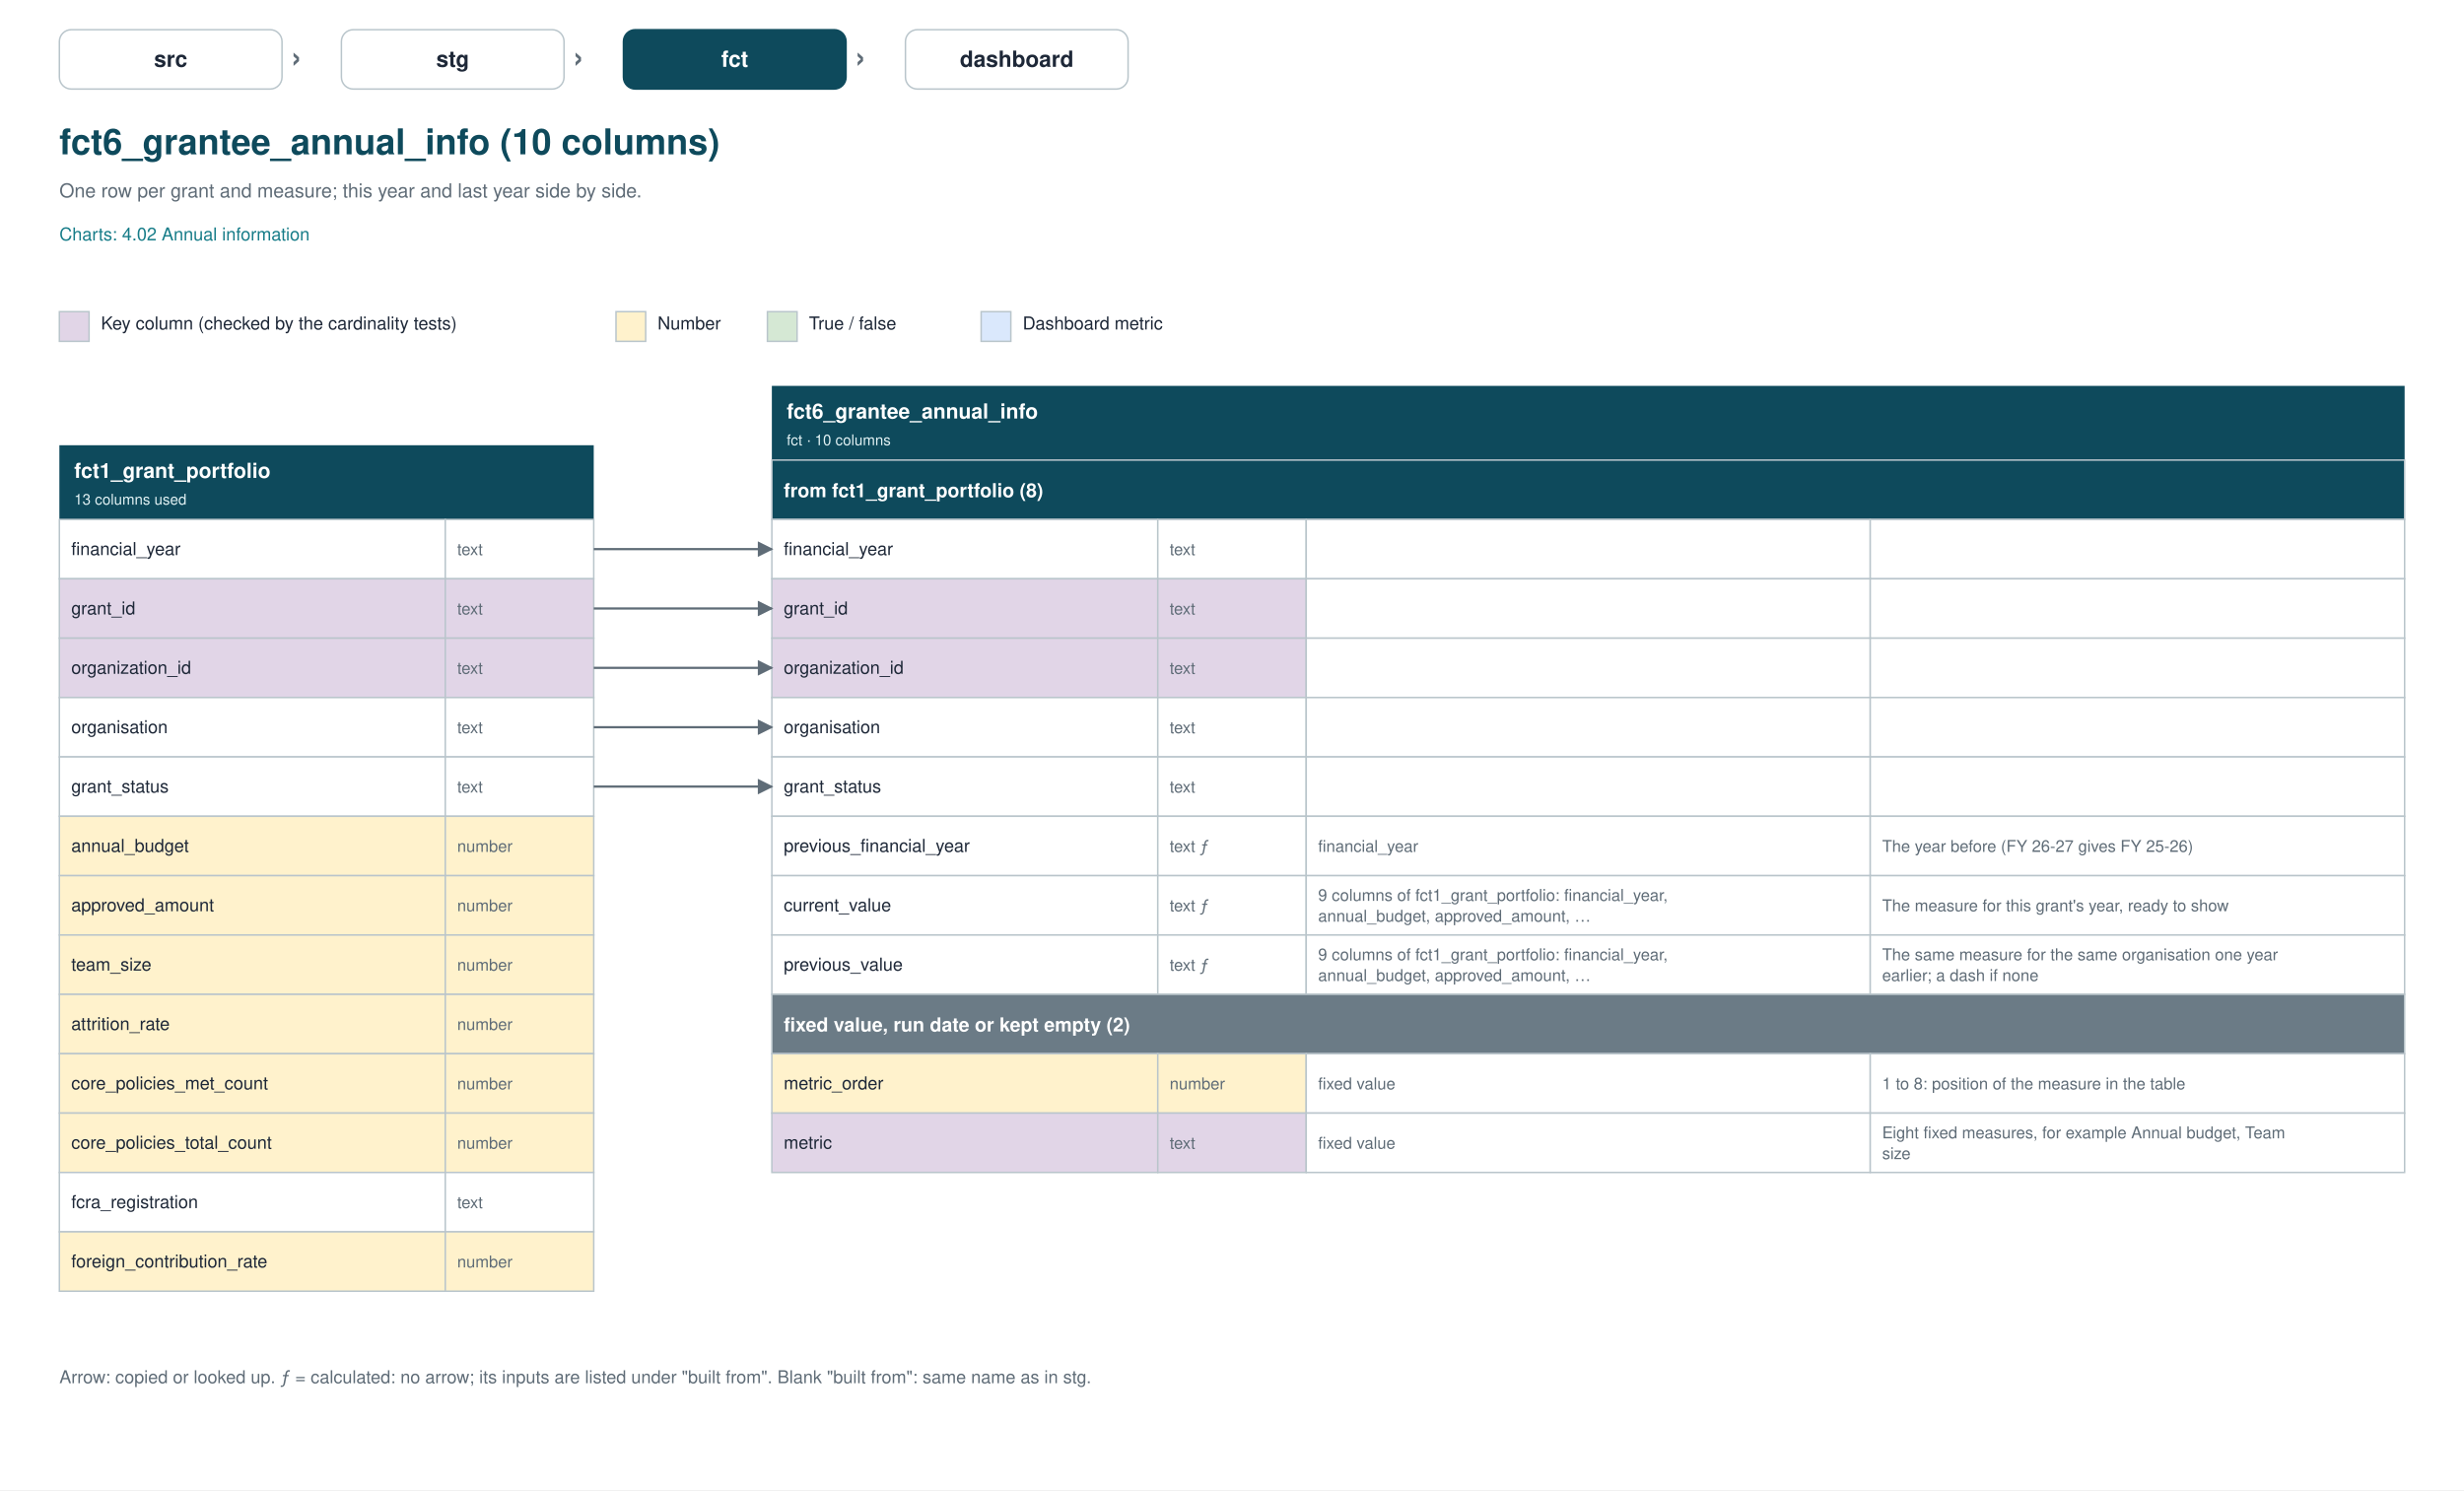
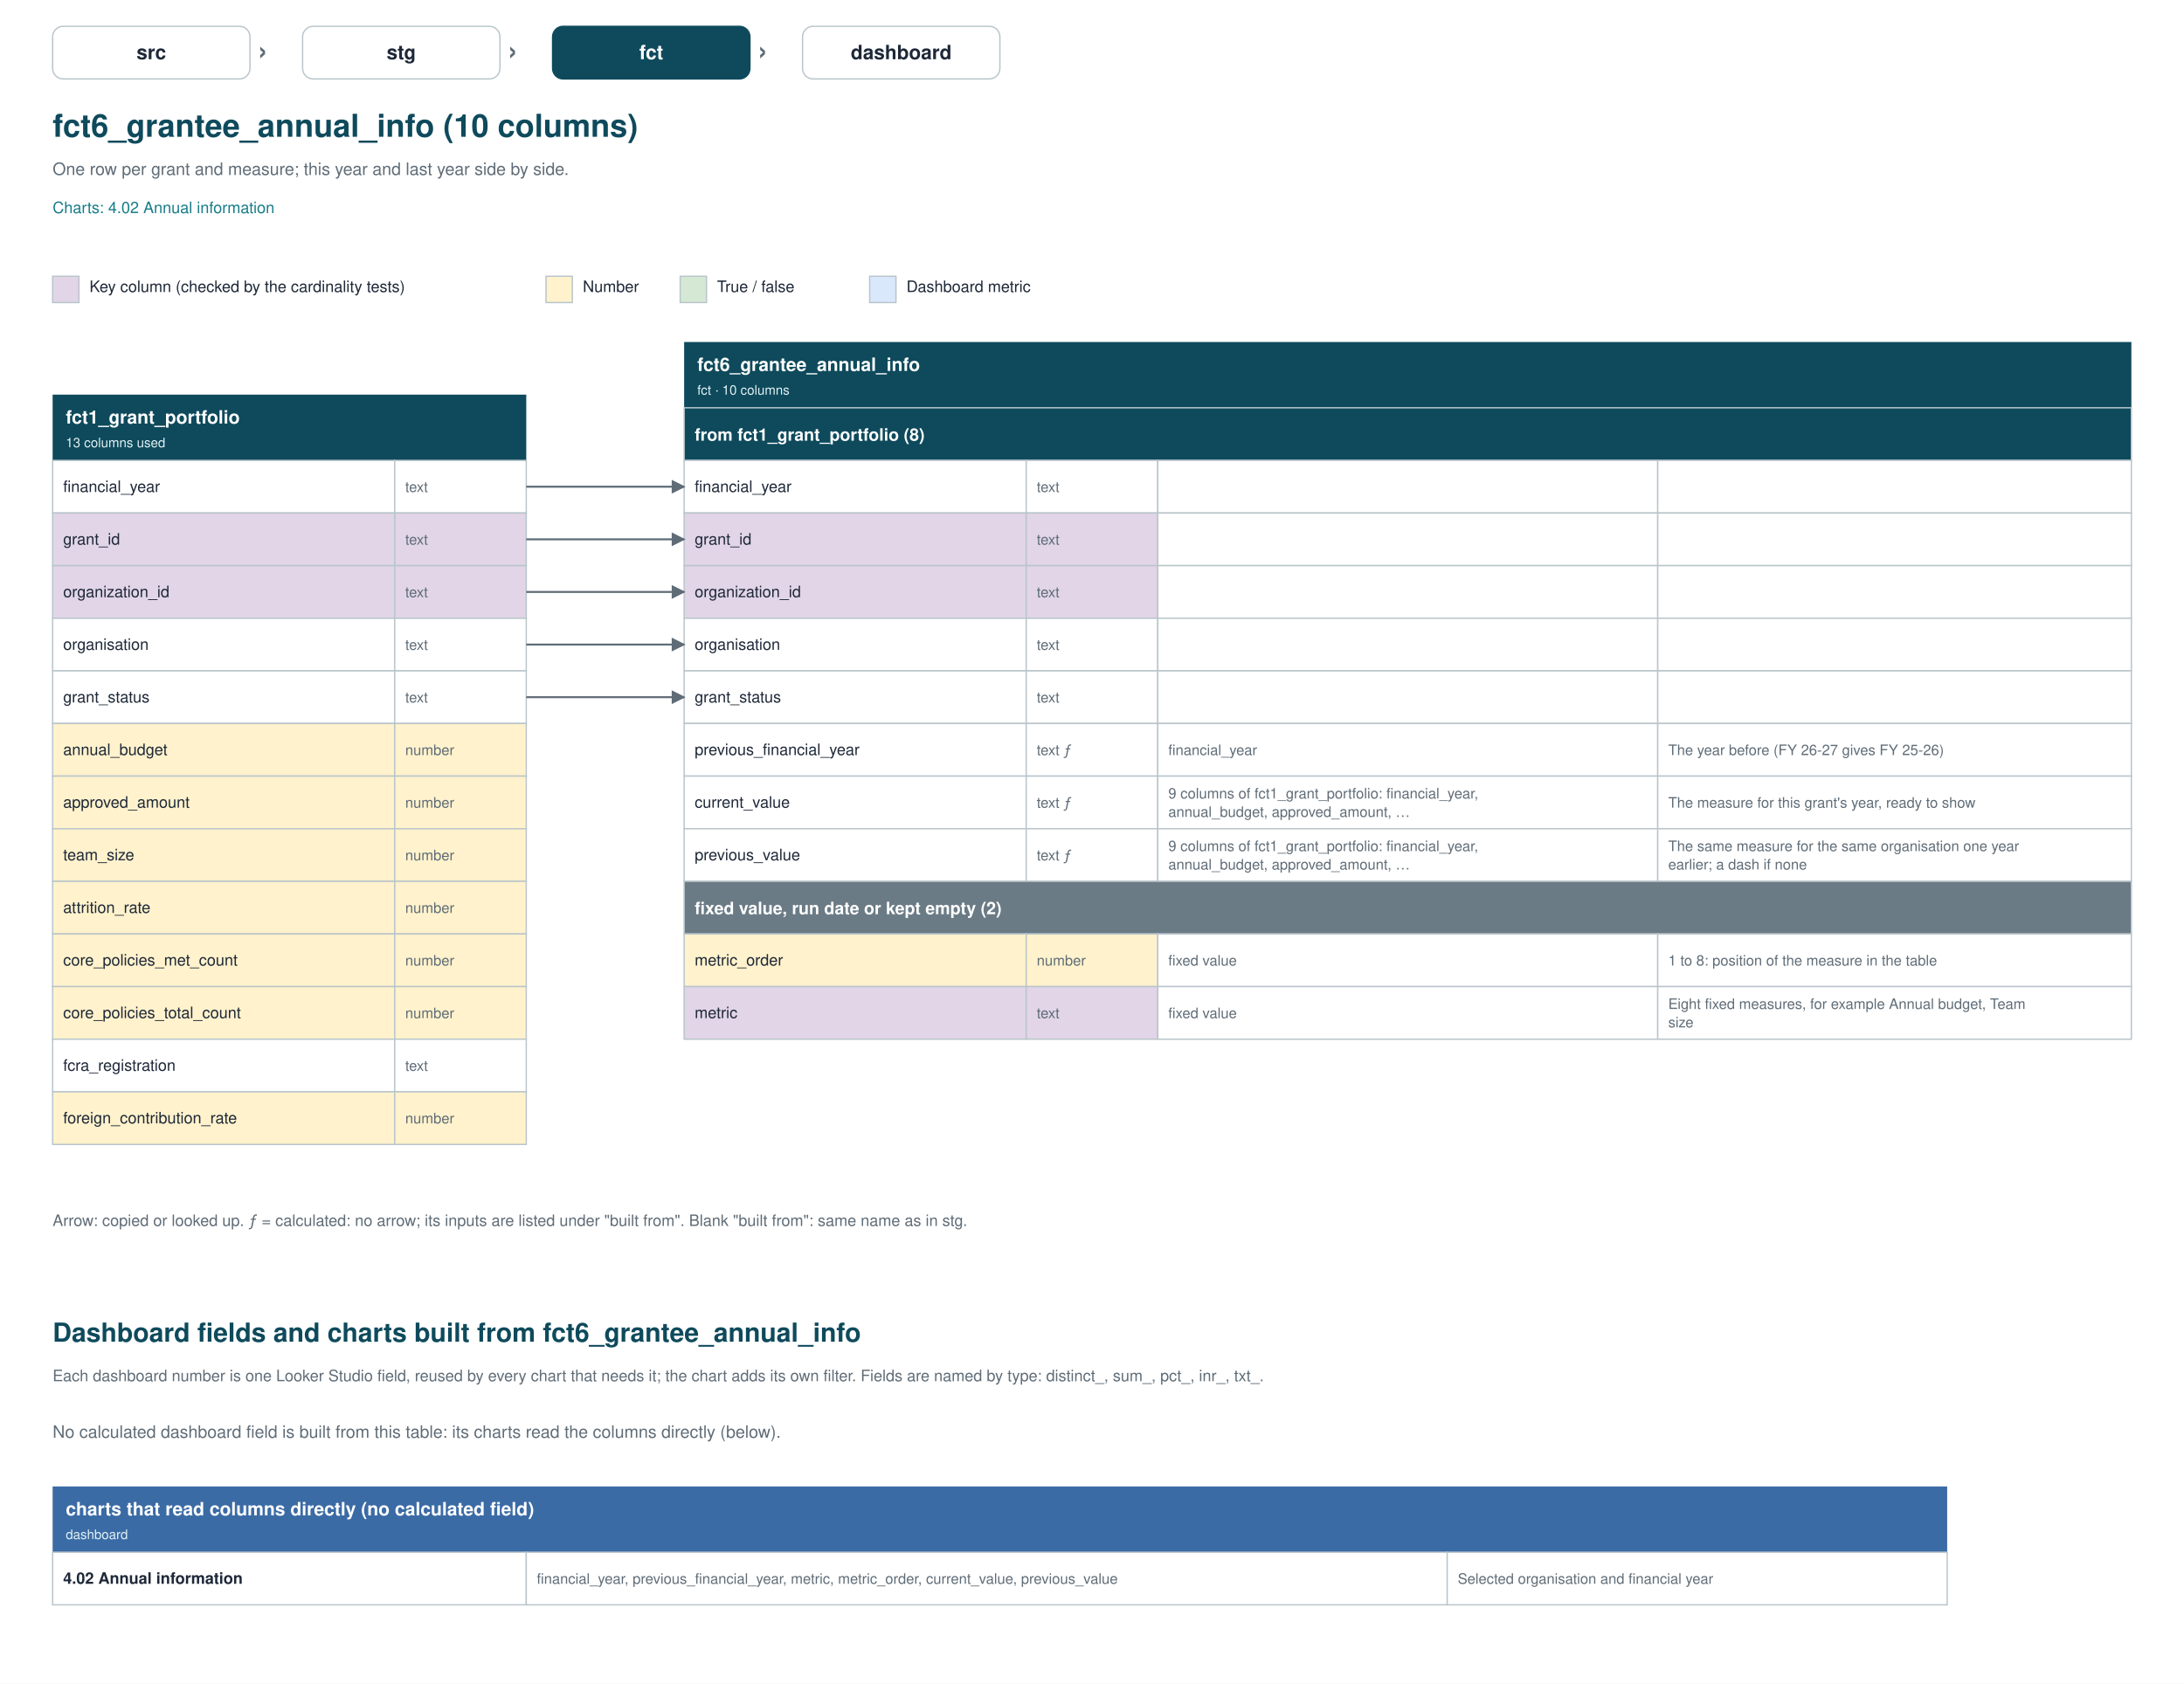
- <svg xmlns="http://www.w3.org/2000/svg" viewBox="0 0 1660 1004" width="1660" height="1004" font-family="Helvetica, Arial, sans-serif">
+ <svg xmlns="http://www.w3.org/2000/svg" viewBox="0 0 1660 1280" width="1660" height="1280" font-family="Helvetica, Arial, sans-serif">
  <defs>
    <marker id="a" viewBox="0 0 10 10" refX="9" refY="5" markerWidth="7" markerHeight="7" orient="auto">
      <path d="M0,0 L10,5 L0,10 z" fill="#5F6C77" />
    </marker>
  </defs>
-   <rect width="1660" height="1004" fill="#FFFFFF" />
+   <rect width="1660" height="1280" fill="#FFFFFF" />
  <rect x="40" y="20" width="150" height="40" rx="8" fill="#FFFFFF" stroke="#B9C5CB" />
  <text x="115.0" y="45.0" font-size="15" font-weight="700" text-anchor="middle" fill="#1E2838">src</text>
  <text x="196" y="46" font-size="22" fill="#5F6C77" font-weight="700">›</text>
  <rect x="230" y="20" width="150" height="40" rx="8" fill="#FFFFFF" stroke="#B9C5CB" />
  <text x="305.0" y="45.0" font-size="15" font-weight="700" text-anchor="middle" fill="#1E2838">stg</text>
  <text x="386" y="46" font-size="22" fill="#5F6C77" font-weight="700">›</text>
  <rect x="420" y="20" width="150" height="40" rx="8" fill="#0E4A5C" stroke="#0E4A5C" />
  <text x="495.0" y="45.0" font-size="15" font-weight="700" text-anchor="middle" fill="#FFFFFF">fct</text>
  <text x="576" y="46" font-size="22" fill="#5F6C77" font-weight="700">›</text>
  <rect x="610" y="20" width="150" height="40" rx="8" fill="#FFFFFF" stroke="#B9C5CB" />
  <text x="685.0" y="45.0" font-size="15" font-weight="700" text-anchor="middle" fill="#1E2838">dashboard</text>
  <text x="40" y="104" font-size="24" fill="#0E4A5C" font-weight="700">fct6_grantee_annual_info (10 columns)</text>
  <text x="40" y="133" font-size="13" fill="#5F6C77">One row per grant and measure; this year and last year side by side.</text>
  <text x="40" y="162" font-size="12" fill="#167C88">Charts: 4.02 Annual information</text>
  <rect x="40" y="210" width="20" height="20" fill="#E1D5E7" stroke="#B9C5CB" />
  <text x="68" y="222" font-size="12" fill="#1E2838">Key column (checked by the cardinality tests)</text>
  <rect x="415" y="210" width="20" height="20" fill="#FFF2CC" stroke="#B9C5CB" />
  <text x="443" y="222" font-size="12" fill="#1E2838">Number</text>
  <rect x="517" y="210" width="20" height="20" fill="#D5E8D4" stroke="#B9C5CB" />
  <text x="545" y="222" font-size="12" fill="#1E2838">True / false</text>
  <rect x="661" y="210" width="20" height="20" fill="#DAE8FC" stroke="#B9C5CB" />
  <text x="689" y="222" font-size="12" fill="#1E2838">Dashboard metric</text>
  <text x="40" y="932" font-size="12" fill="#5F6C77">Arrow: copied or looked up. ƒ = calculated: no arrow; its inputs are listed under "built from". Blank "built from": same name as in stg.</text>
+   <text x="40" y="1020" font-size="20" fill="#0E4A5C" font-weight="700">Dashboard fields and charts built from fct6_grantee_annual_info</text>
+   <text x="40" y="1050" font-size="12" fill="#5F6C77">Each dashboard number is one Looker Studio field, reused by every chart that needs it; the chart adds its own filter. Fields are named by type: distinct_, sum_, pct_, inr_, txt_.</text>
+   <text x="40" y="1093" font-size="13" fill="#5F6C77">No calculated dashboard field is built from this table: its charts read the columns directly (below).</text>
  <rect x="520" y="260" width="1100" height="50" fill="#0E4A5C" />
  <text x="530" y="282" font-size="14" font-weight="700" fill="#FFFFFF">fct6_grantee_annual_info</text>
  <text x="530" y="300" font-size="10" fill="#E2F2F4">fct · 10 columns</text>
  <rect x="520" y="310" width="1100" height="40" fill="#0E4A5C" stroke="#B9C5CB" />
  <text x="528" y="335" font-size="13" fill="#FFFFFF" font-weight="700">from fct1_grant_portfolio (8)</text>
  <rect x="520" y="350" width="260" height="40" fill="#FFFFFF" stroke="#B9C5CB" />
  <text x="528" y="374" font-size="12" fill="#1E2838">financial_year</text>
  <rect x="780" y="350" width="100" height="40" fill="#FFFFFF" stroke="#B9C5CB" />
  <text x="788" y="374" font-size="11" fill="#5F6C77">text</text>
  <rect x="880" y="350" width="380" height="40" fill="#FFFFFF" stroke="#B9C5CB" />
  <text x="888" y="374" font-size="11" fill="#5F6C77" />
  <rect x="1260" y="350" width="360" height="40" fill="#FFFFFF" stroke="#B9C5CB" />
  <text x="1268" y="374" font-size="11" fill="#5F6C77" />
  <rect x="520" y="390" width="260" height="40" fill="#E1D5E7" stroke="#B9C5CB" />
  <text x="528" y="414" font-size="12" fill="#1E2838">grant_id</text>
  <rect x="780" y="390" width="100" height="40" fill="#E1D5E7" stroke="#B9C5CB" />
  <text x="788" y="414" font-size="11" fill="#5F6C77">text</text>
  <rect x="880" y="390" width="380" height="40" fill="#FFFFFF" stroke="#B9C5CB" />
  <text x="888" y="414" font-size="11" fill="#5F6C77" />
  <rect x="1260" y="390" width="360" height="40" fill="#FFFFFF" stroke="#B9C5CB" />
  <text x="1268" y="414" font-size="11" fill="#5F6C77" />
  <rect x="520" y="430" width="260" height="40" fill="#E1D5E7" stroke="#B9C5CB" />
  <text x="528" y="454" font-size="12" fill="#1E2838">organization_id</text>
  <rect x="780" y="430" width="100" height="40" fill="#E1D5E7" stroke="#B9C5CB" />
  <text x="788" y="454" font-size="11" fill="#5F6C77">text</text>
  <rect x="880" y="430" width="380" height="40" fill="#FFFFFF" stroke="#B9C5CB" />
  <text x="888" y="454" font-size="11" fill="#5F6C77" />
  <rect x="1260" y="430" width="360" height="40" fill="#FFFFFF" stroke="#B9C5CB" />
  <text x="1268" y="454" font-size="11" fill="#5F6C77" />
  <rect x="520" y="470" width="260" height="40" fill="#FFFFFF" stroke="#B9C5CB" />
  <text x="528" y="494" font-size="12" fill="#1E2838">organisation</text>
  <rect x="780" y="470" width="100" height="40" fill="#FFFFFF" stroke="#B9C5CB" />
  <text x="788" y="494" font-size="11" fill="#5F6C77">text</text>
  <rect x="880" y="470" width="380" height="40" fill="#FFFFFF" stroke="#B9C5CB" />
  <text x="888" y="494" font-size="11" fill="#5F6C77" />
  <rect x="1260" y="470" width="360" height="40" fill="#FFFFFF" stroke="#B9C5CB" />
  <text x="1268" y="494" font-size="11" fill="#5F6C77" />
  <rect x="520" y="510" width="260" height="40" fill="#FFFFFF" stroke="#B9C5CB" />
  <text x="528" y="534" font-size="12" fill="#1E2838">grant_status</text>
  <rect x="780" y="510" width="100" height="40" fill="#FFFFFF" stroke="#B9C5CB" />
  <text x="788" y="534" font-size="11" fill="#5F6C77">text</text>
  <rect x="880" y="510" width="380" height="40" fill="#FFFFFF" stroke="#B9C5CB" />
  <text x="888" y="534" font-size="11" fill="#5F6C77" />
  <rect x="1260" y="510" width="360" height="40" fill="#FFFFFF" stroke="#B9C5CB" />
  <text x="1268" y="534" font-size="11" fill="#5F6C77" />
  <rect x="520" y="550" width="260" height="40" fill="#FFFFFF" stroke="#B9C5CB" />
  <text x="528" y="574" font-size="12" fill="#1E2838">previous_financial_year</text>
  <rect x="780" y="550" width="100" height="40" fill="#FFFFFF" stroke="#B9C5CB" />
  <text x="788" y="574" font-size="11" fill="#5F6C77">text ƒ</text>
  <rect x="880" y="550" width="380" height="40" fill="#FFFFFF" stroke="#B9C5CB" />
  <text x="888" y="574" font-size="11" fill="#5F6C77">financial_year</text>
  <rect x="1260" y="550" width="360" height="40" fill="#FFFFFF" stroke="#B9C5CB" />
  <text x="1268" y="574" font-size="11" fill="#5F6C77">The year before (FY 26-27 gives FY 25-26)</text>
  <rect x="520" y="590" width="260" height="40" fill="#FFFFFF" stroke="#B9C5CB" />
  <text x="528" y="614" font-size="12" fill="#1E2838">current_value</text>
  <rect x="780" y="590" width="100" height="40" fill="#FFFFFF" stroke="#B9C5CB" />
  <text x="788" y="614" font-size="11" fill="#5F6C77">text ƒ</text>
  <rect x="880" y="590" width="380" height="40" fill="#FFFFFF" stroke="#B9C5CB" />
  <text x="888" y="607" font-size="11" fill="#5F6C77">9 columns of fct1_grant_portfolio: financial_year,</text>
  <text x="888" y="621" font-size="11" fill="#5F6C77">annual_budget, approved_amount, …</text>
  <rect x="1260" y="590" width="360" height="40" fill="#FFFFFF" stroke="#B9C5CB" />
  <text x="1268" y="614" font-size="11" fill="#5F6C77">The measure for this grant's year, ready to show</text>
  <rect x="520" y="630" width="260" height="40" fill="#FFFFFF" stroke="#B9C5CB" />
  <text x="528" y="654" font-size="12" fill="#1E2838">previous_value</text>
  <rect x="780" y="630" width="100" height="40" fill="#FFFFFF" stroke="#B9C5CB" />
  <text x="788" y="654" font-size="11" fill="#5F6C77">text ƒ</text>
  <rect x="880" y="630" width="380" height="40" fill="#FFFFFF" stroke="#B9C5CB" />
  <text x="888" y="647" font-size="11" fill="#5F6C77">9 columns of fct1_grant_portfolio: financial_year,</text>
  <text x="888" y="661" font-size="11" fill="#5F6C77">annual_budget, approved_amount, …</text>
  <rect x="1260" y="630" width="360" height="40" fill="#FFFFFF" stroke="#B9C5CB" />
  <text x="1268" y="647" font-size="11" fill="#5F6C77">The same measure for the same organisation one year</text>
  <text x="1268" y="661" font-size="11" fill="#5F6C77">earlier; a dash if none</text>
  <rect x="520" y="670" width="1100" height="40" fill="#6B7B86" stroke="#B9C5CB" />
  <text x="528" y="695" font-size="13" fill="#FFFFFF" font-weight="700">fixed value, run date or kept empty (2)</text>
  <rect x="520" y="710" width="260" height="40" fill="#FFF2CC" stroke="#B9C5CB" />
  <text x="528" y="734" font-size="12" fill="#1E2838">metric_order</text>
  <rect x="780" y="710" width="100" height="40" fill="#FFF2CC" stroke="#B9C5CB" />
  <text x="788" y="734" font-size="11" fill="#5F6C77">number</text>
  <rect x="880" y="710" width="380" height="40" fill="#FFFFFF" stroke="#B9C5CB" />
  <text x="888" y="734" font-size="11" fill="#5F6C77">fixed value</text>
  <rect x="1260" y="710" width="360" height="40" fill="#FFFFFF" stroke="#B9C5CB" />
  <text x="1268" y="734" font-size="11" fill="#5F6C77">1 to 8: position of the measure in the table</text>
  <rect x="520" y="750" width="260" height="40" fill="#E1D5E7" stroke="#B9C5CB" />
  <text x="528" y="774" font-size="12" fill="#1E2838">metric</text>
  <rect x="780" y="750" width="100" height="40" fill="#E1D5E7" stroke="#B9C5CB" />
  <text x="788" y="774" font-size="11" fill="#5F6C77">text</text>
  <rect x="880" y="750" width="380" height="40" fill="#FFFFFF" stroke="#B9C5CB" />
  <text x="888" y="774" font-size="11" fill="#5F6C77">fixed value</text>
  <rect x="1260" y="750" width="360" height="40" fill="#FFFFFF" stroke="#B9C5CB" />
  <text x="1268" y="767" font-size="11" fill="#5F6C77">Eight fixed measures, for example Annual budget, Team</text>
  <text x="1268" y="781" font-size="11" fill="#5F6C77">size</text>
  <rect x="40" y="300" width="360" height="50" fill="#0E4A5C" />
  <text x="50" y="322" font-size="14" font-weight="700" fill="#FFFFFF">fct1_grant_portfolio</text>
  <text x="50" y="340" font-size="10" fill="#E2F2F4">13 columns used</text>
  <rect x="40" y="350" width="260" height="40" fill="#FFFFFF" stroke="#B9C5CB" />
  <text x="48" y="374" font-size="12" fill="#1E2838">financial_year</text>
  <rect x="300" y="350" width="100" height="40" fill="#FFFFFF" stroke="#B9C5CB" />
  <text x="308" y="374" font-size="11" fill="#5F6C77">text</text>
  <rect x="40" y="390" width="260" height="40" fill="#E1D5E7" stroke="#B9C5CB" />
  <text x="48" y="414" font-size="12" fill="#1E2838">grant_id</text>
  <rect x="300" y="390" width="100" height="40" fill="#E1D5E7" stroke="#B9C5CB" />
  <text x="308" y="414" font-size="11" fill="#5F6C77">text</text>
  <rect x="40" y="430" width="260" height="40" fill="#E1D5E7" stroke="#B9C5CB" />
  <text x="48" y="454" font-size="12" fill="#1E2838">organization_id</text>
  <rect x="300" y="430" width="100" height="40" fill="#E1D5E7" stroke="#B9C5CB" />
  <text x="308" y="454" font-size="11" fill="#5F6C77">text</text>
  <rect x="40" y="470" width="260" height="40" fill="#FFFFFF" stroke="#B9C5CB" />
  <text x="48" y="494" font-size="12" fill="#1E2838">organisation</text>
  <rect x="300" y="470" width="100" height="40" fill="#FFFFFF" stroke="#B9C5CB" />
  <text x="308" y="494" font-size="11" fill="#5F6C77">text</text>
  <rect x="40" y="510" width="260" height="40" fill="#FFFFFF" stroke="#B9C5CB" />
  <text x="48" y="534" font-size="12" fill="#1E2838">grant_status</text>
  <rect x="300" y="510" width="100" height="40" fill="#FFFFFF" stroke="#B9C5CB" />
  <text x="308" y="534" font-size="11" fill="#5F6C77">text</text>
  <rect x="40" y="550" width="260" height="40" fill="#FFF2CC" stroke="#B9C5CB" />
  <text x="48" y="574" font-size="12" fill="#1E2838">annual_budget</text>
  <rect x="300" y="550" width="100" height="40" fill="#FFF2CC" stroke="#B9C5CB" />
  <text x="308" y="574" font-size="11" fill="#5F6C77">number</text>
  <rect x="40" y="590" width="260" height="40" fill="#FFF2CC" stroke="#B9C5CB" />
  <text x="48" y="614" font-size="12" fill="#1E2838">approved_amount</text>
  <rect x="300" y="590" width="100" height="40" fill="#FFF2CC" stroke="#B9C5CB" />
  <text x="308" y="614" font-size="11" fill="#5F6C77">number</text>
  <rect x="40" y="630" width="260" height="40" fill="#FFF2CC" stroke="#B9C5CB" />
  <text x="48" y="654" font-size="12" fill="#1E2838">team_size</text>
  <rect x="300" y="630" width="100" height="40" fill="#FFF2CC" stroke="#B9C5CB" />
  <text x="308" y="654" font-size="11" fill="#5F6C77">number</text>
  <rect x="40" y="670" width="260" height="40" fill="#FFF2CC" stroke="#B9C5CB" />
  <text x="48" y="694" font-size="12" fill="#1E2838">attrition_rate</text>
  <rect x="300" y="670" width="100" height="40" fill="#FFF2CC" stroke="#B9C5CB" />
  <text x="308" y="694" font-size="11" fill="#5F6C77">number</text>
  <rect x="40" y="710" width="260" height="40" fill="#FFF2CC" stroke="#B9C5CB" />
  <text x="48" y="734" font-size="12" fill="#1E2838">core_policies_met_count</text>
  <rect x="300" y="710" width="100" height="40" fill="#FFF2CC" stroke="#B9C5CB" />
  <text x="308" y="734" font-size="11" fill="#5F6C77">number</text>
  <rect x="40" y="750" width="260" height="40" fill="#FFF2CC" stroke="#B9C5CB" />
  <text x="48" y="774" font-size="12" fill="#1E2838">core_policies_total_count</text>
  <rect x="300" y="750" width="100" height="40" fill="#FFF2CC" stroke="#B9C5CB" />
  <text x="308" y="774" font-size="11" fill="#5F6C77">number</text>
  <rect x="40" y="790" width="260" height="40" fill="#FFFFFF" stroke="#B9C5CB" />
  <text x="48" y="814" font-size="12" fill="#1E2838">fcra_registration</text>
  <rect x="300" y="790" width="100" height="40" fill="#FFFFFF" stroke="#B9C5CB" />
  <text x="308" y="814" font-size="11" fill="#5F6C77">text</text>
  <rect x="40" y="830" width="260" height="40" fill="#FFF2CC" stroke="#B9C5CB" />
  <text x="48" y="854" font-size="12" fill="#1E2838">foreign_contribution_rate</text>
  <rect x="300" y="830" width="100" height="40" fill="#FFF2CC" stroke="#B9C5CB" />
  <text x="308" y="854" font-size="11" fill="#5F6C77">number</text>
+   <rect x="40" y="1130" width="1440" height="50" fill="#3B6BA5" />
+   <text x="50" y="1152" font-size="14" font-weight="700" fill="#FFFFFF">charts that read columns directly (no calculated field)</text>
+   <text x="50" y="1170" font-size="10" fill="#E2F2F4">dashboard</text>
+   <rect x="40" y="1180" width="360" height="40" fill="#FFFFFF" stroke="#B9C5CB" />
+   <text x="48" y="1204" font-size="12" fill="#1E2838" font-weight="700">4.02 Annual information</text>
+   <rect x="400" y="1180" width="700" height="40" fill="#FFFFFF" stroke="#B9C5CB" />
+   <text x="408" y="1204" font-size="11" fill="#5F6C77">financial_year, previous_financial_year, metric, metric_order, current_value, previous_value</text>
+   <rect x="1100" y="1180" width="380" height="40" fill="#FFFFFF" stroke="#B9C5CB" />
+   <text x="1108" y="1204" font-size="11" fill="#5F6C77">Selected organisation and financial year</text>
  <path d="M400,370.0 L520,370.0" fill="none" stroke="#5F6C77" stroke-width="1.5" marker-end="url(#a)" />
  <path d="M400,410.0 L520,410.0" fill="none" stroke="#5F6C77" stroke-width="1.5" marker-end="url(#a)" />
  <path d="M400,450.0 L520,450.0" fill="none" stroke="#5F6C77" stroke-width="1.5" marker-end="url(#a)" />
  <path d="M400,490.0 L520,490.0" fill="none" stroke="#5F6C77" stroke-width="1.5" marker-end="url(#a)" />
  <path d="M400,530.0 L520,530.0" fill="none" stroke="#5F6C77" stroke-width="1.5" marker-end="url(#a)" />
</svg>
